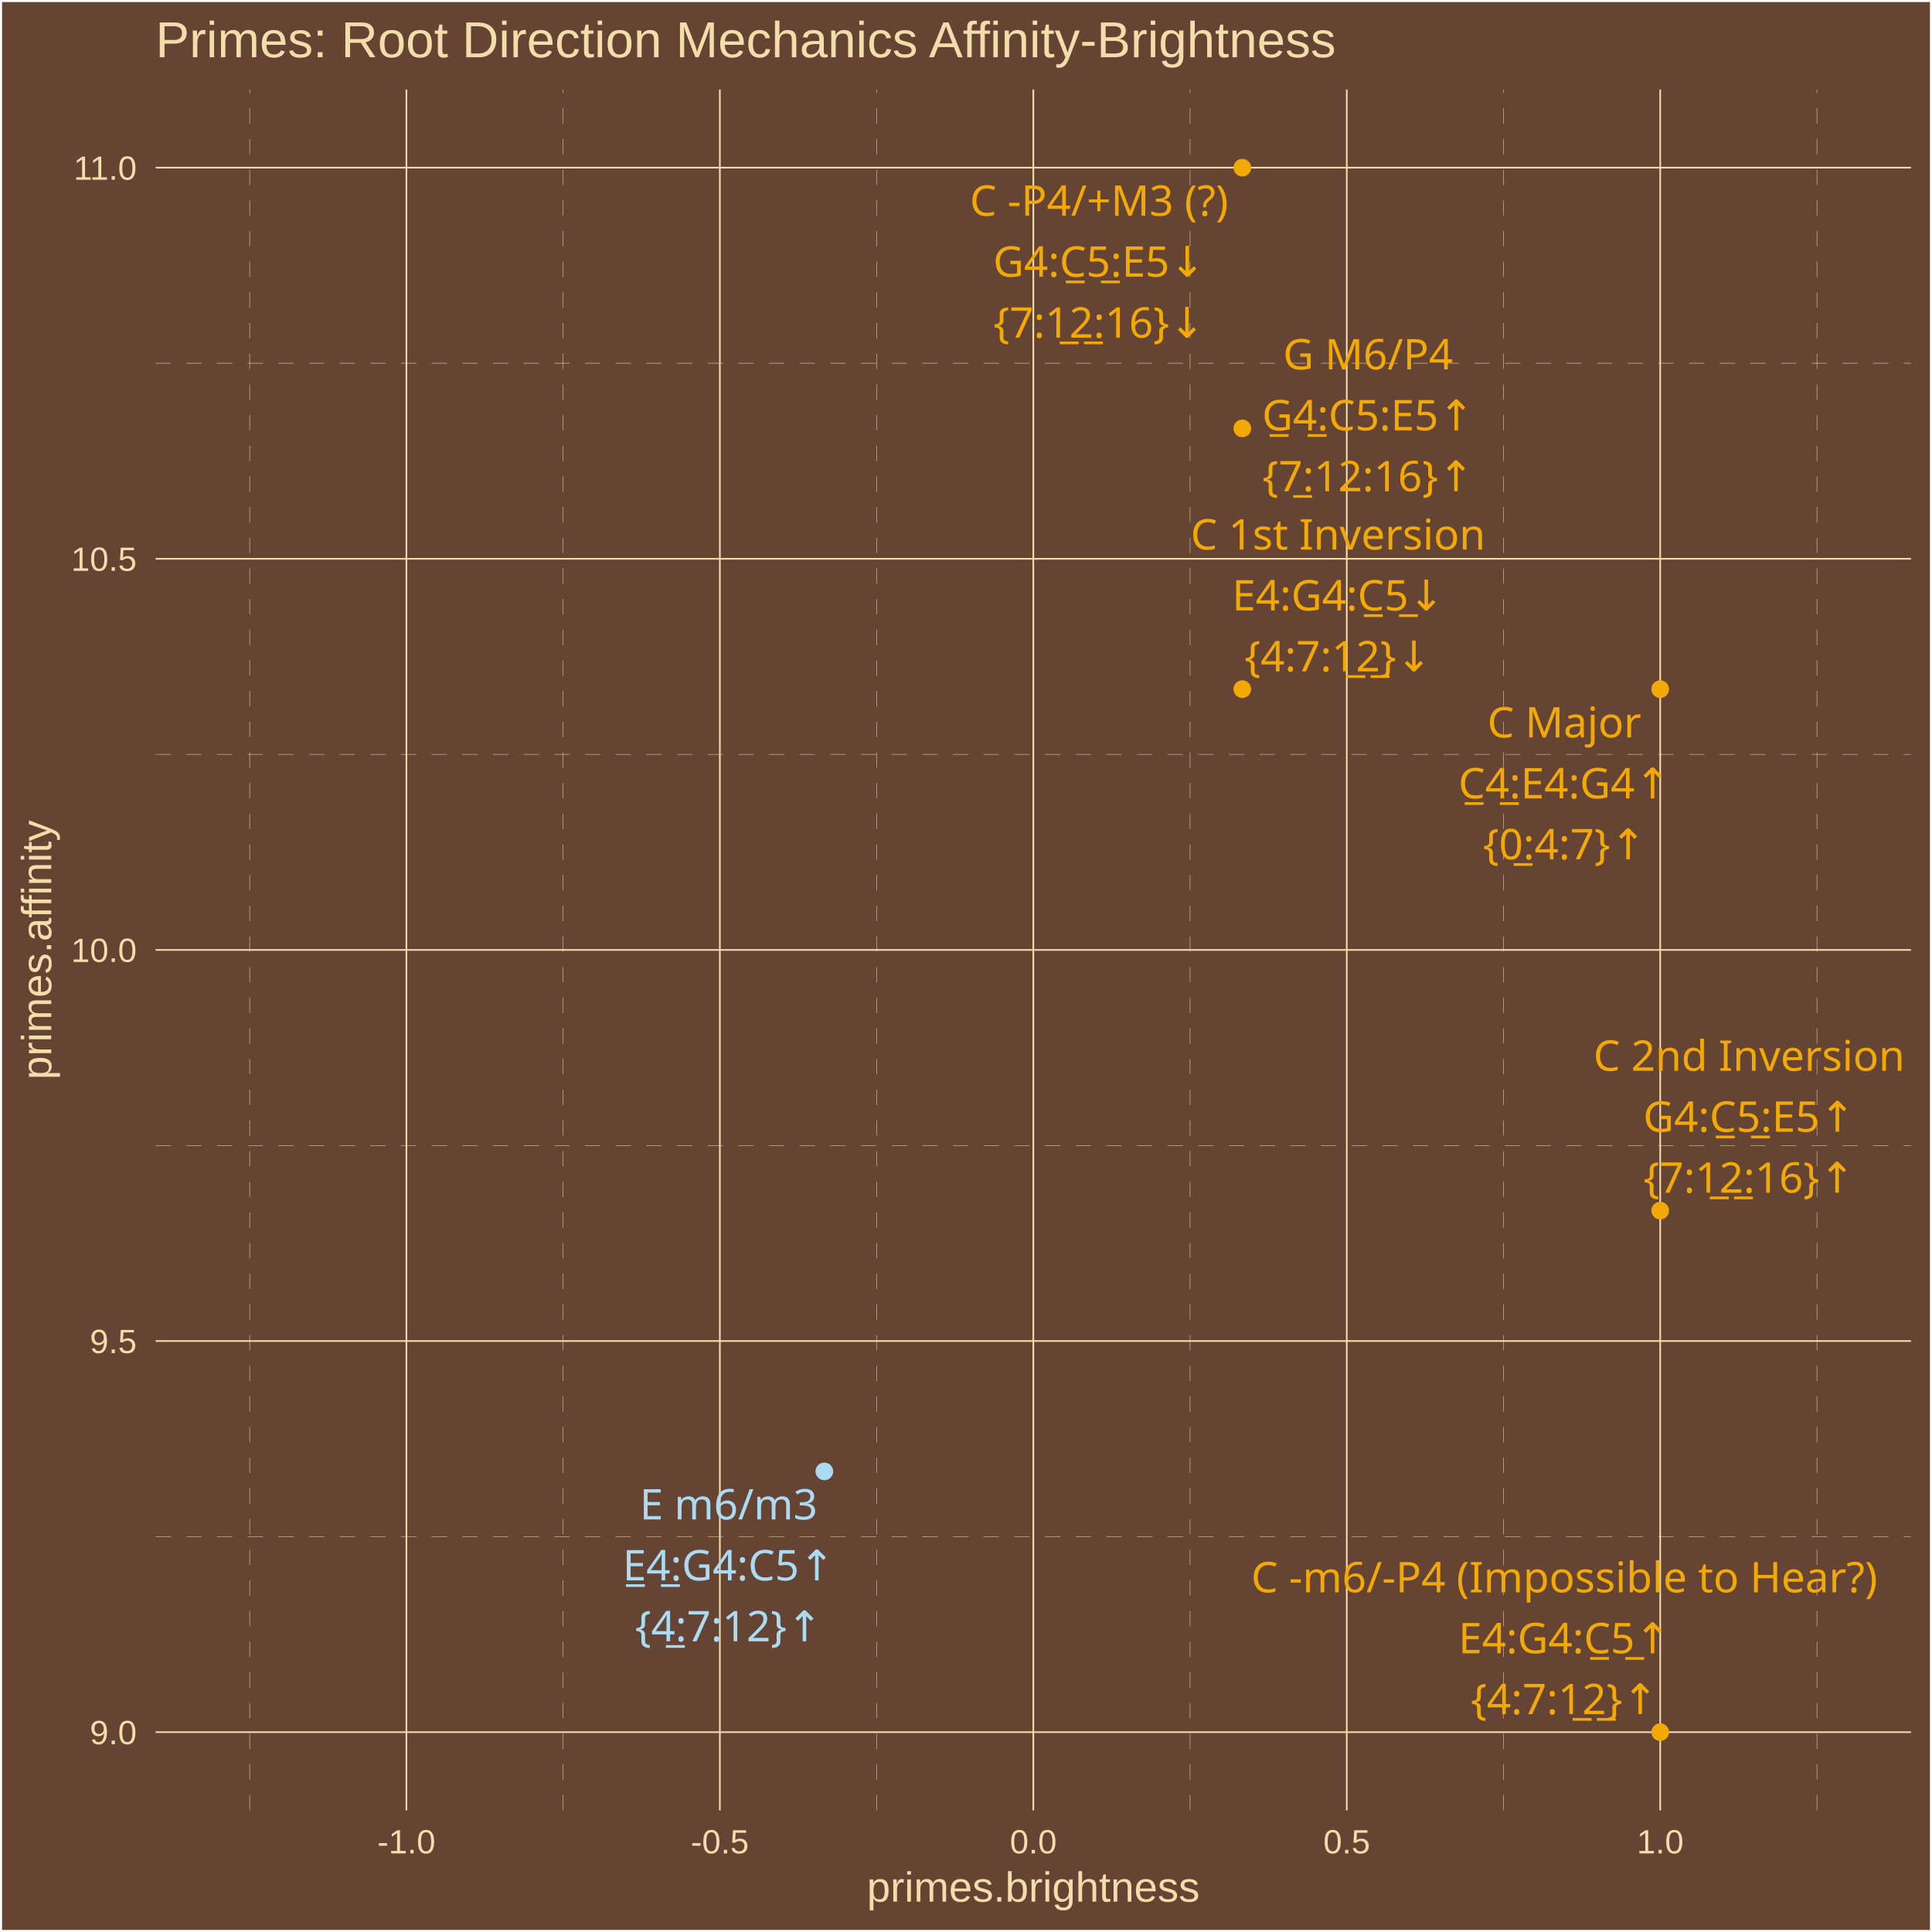
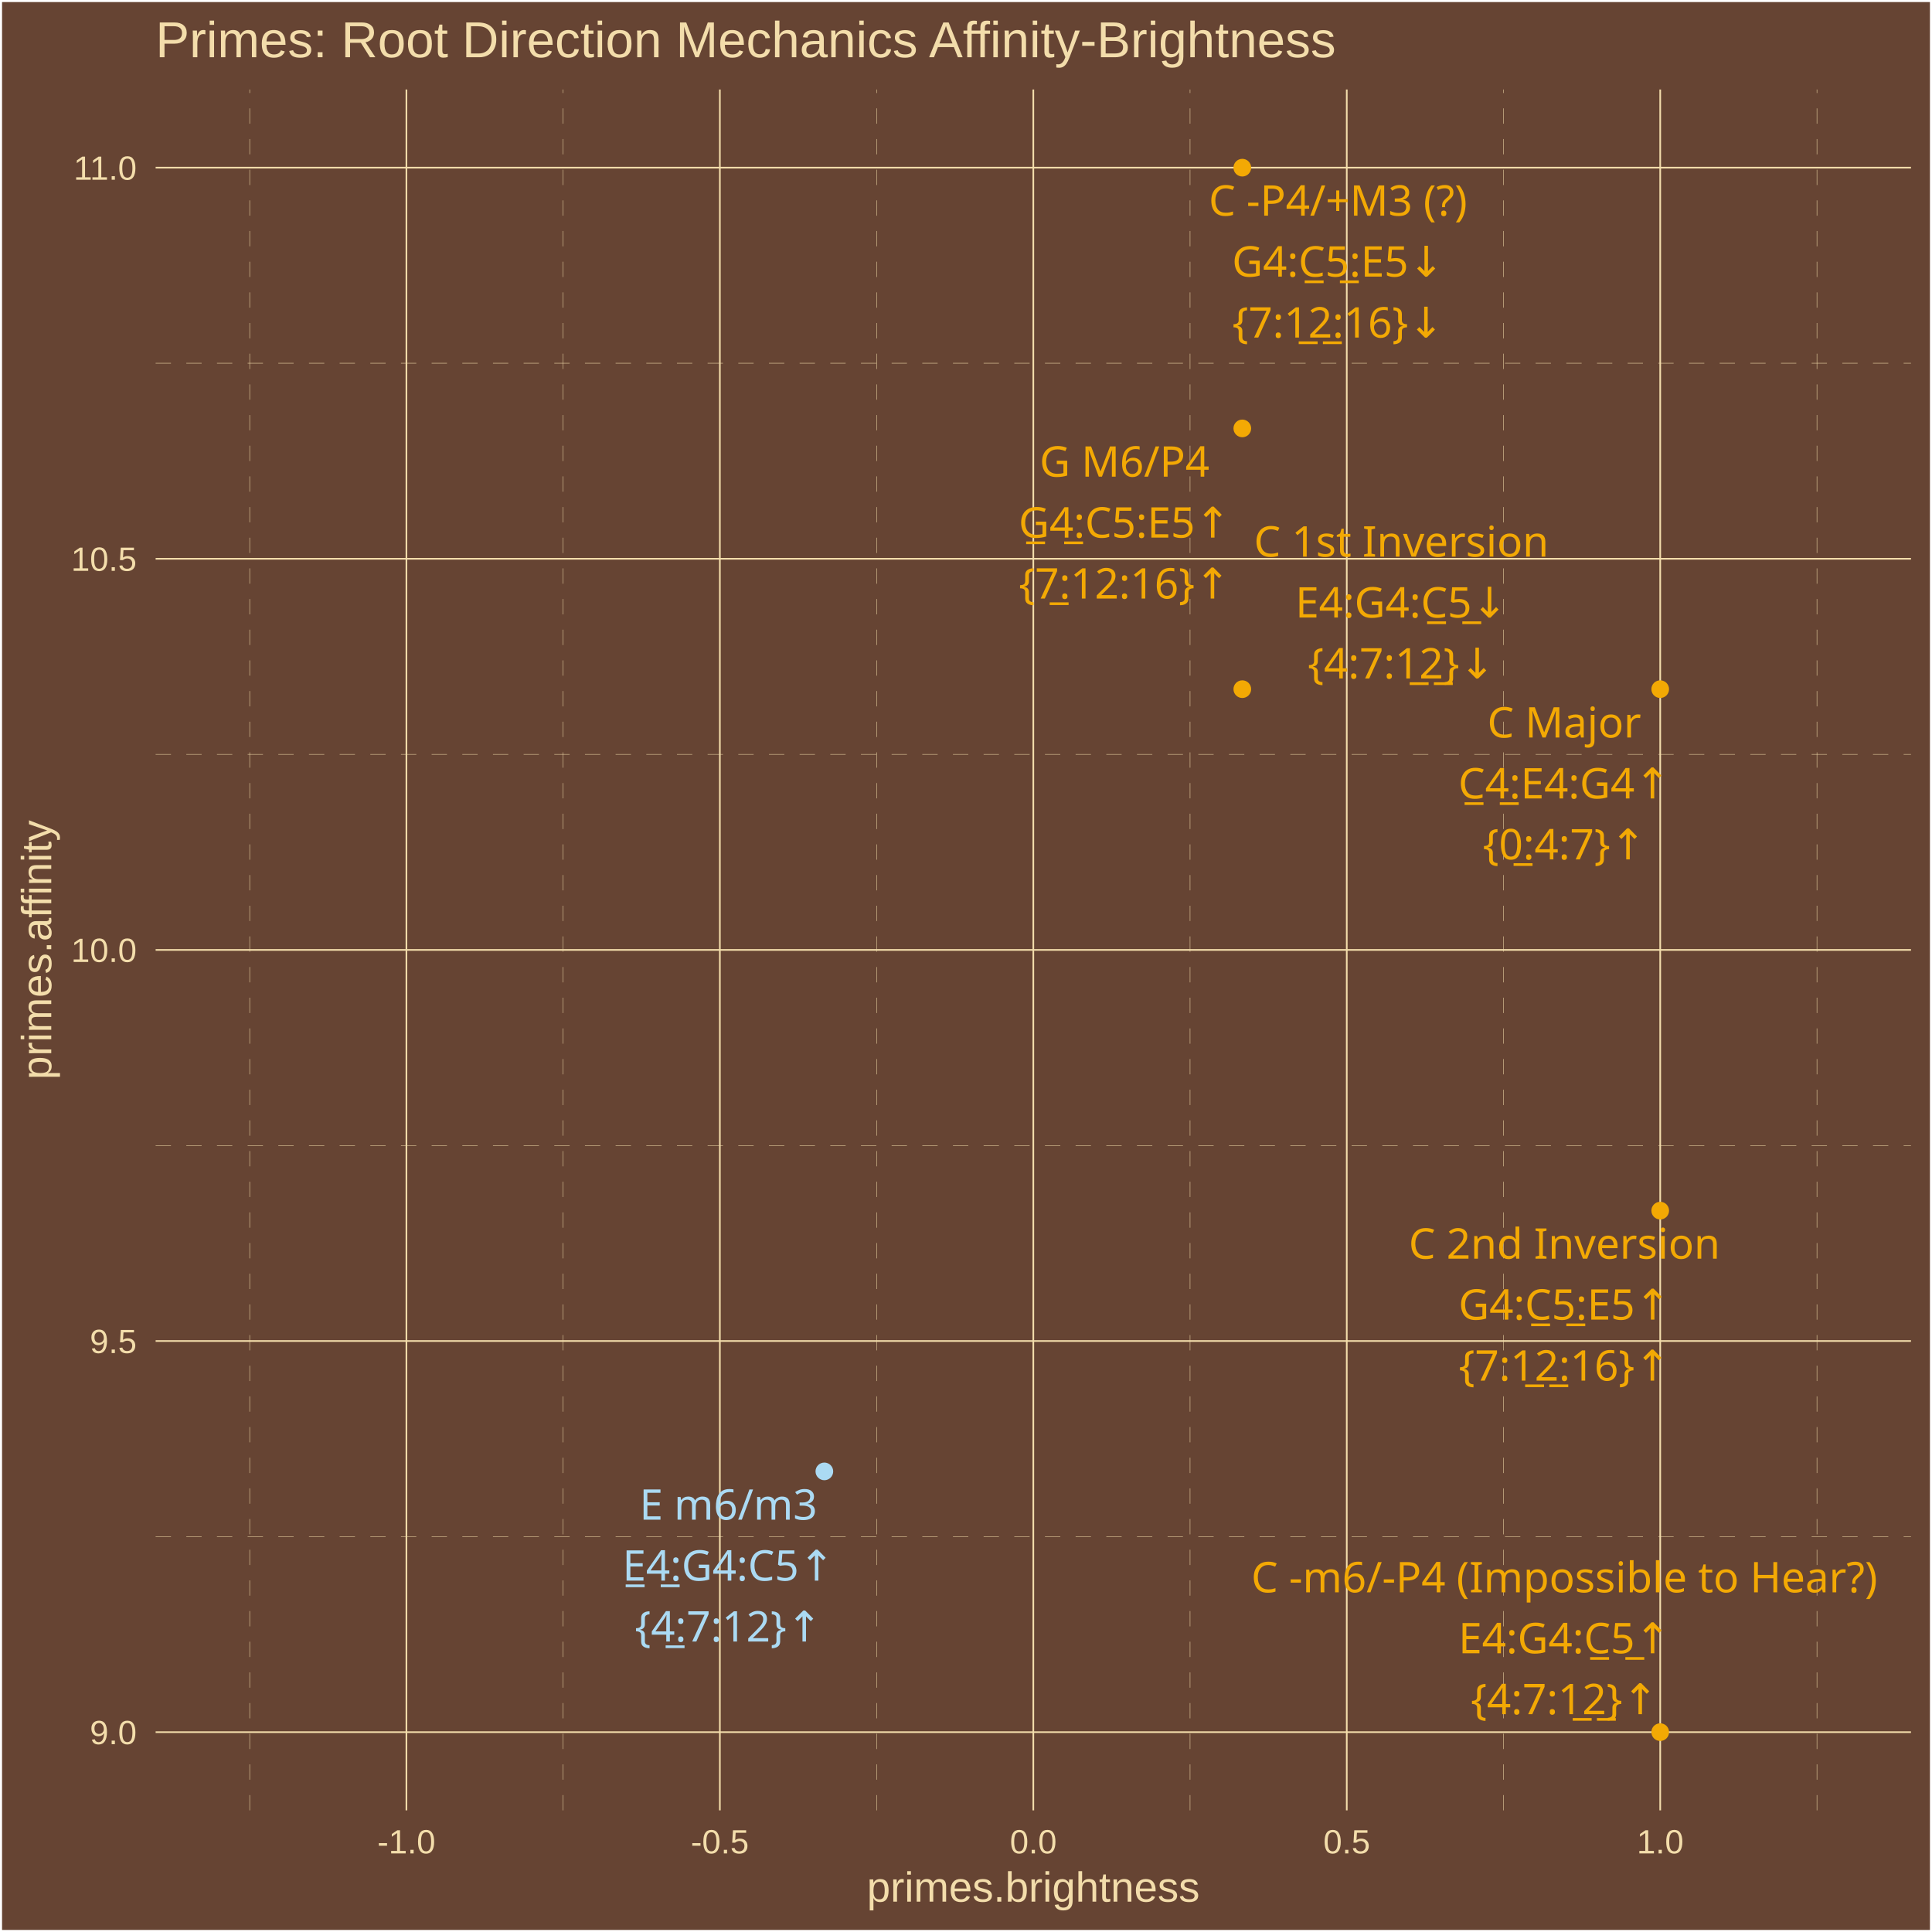
<svg xmlns="http://www.w3.org/2000/svg" class="svglite" width="504.00pt" height="504.00pt" viewBox="0 0 504.00 504.00">
  <defs>
    <style type="text/css">
    .svglite line, .svglite polyline, .svglite polygon, .svglite path, .svglite rect, .svglite circle {
      fill: none;
      stroke: #000000;
      stroke-linecap: round;
      stroke-linejoin: round;
      stroke-miterlimit: 10.00;
    }
    .svglite text {
      white-space: pre;
    }
  </style>
  </defs>
  <rect width="100%" height="100%" style="stroke: none; fill: #664433;" />
  <defs>
    <clipPath id="cpMC4wMHw1MDQuMDB8MC4wMHw1MDQuMDA=">
      <rect x="0.00" y="0.00" width="504.00" height="504.00" />
    </clipPath>
  </defs>
  <g clip-path="url(#cpMC4wMHw1MDQuMDB8MC4wMHw1MDQuMDA=)">
    <rect x="0.00" y="-0" width="504.00" height="504.00" style="stroke-width: 1.07; stroke: #FFFFFF; fill: #664433;" />
  </g>
  <defs>
    <clipPath id="cpNDAuNjB8NDk4LjUyfDIzLjM0fDQ3Mi4yNw==">
      <rect x="40.60" y="23.34" width="457.92" height="448.93" />
    </clipPath>
  </defs>
  <g clip-path="url(#cpNDAuNjB8NDk4LjUyfDIzLjM0fDQ3Mi4yNw==)">
    <rect x="40.60" y="23.34" width="457.92" height="448.93" style="stroke-width: 1.07; stroke: none; fill: #664433;" />
    <polyline points="40.60,400.85 498.52,400.85 " style="stroke-width: 0.11; stroke: #F3DDAB; stroke-dasharray: 4.00,4.00; stroke-linecap: butt;" />
    <polyline points="40.60,298.82 498.52,298.82 " style="stroke-width: 0.11; stroke: #F3DDAB; stroke-dasharray: 4.00,4.00; stroke-linecap: butt;" />
    <polyline points="40.60,196.79 498.52,196.79 " style="stroke-width: 0.11; stroke: #F3DDAB; stroke-dasharray: 4.00,4.00; stroke-linecap: butt;" />
    <polyline points="40.60,94.76 498.52,94.76 " style="stroke-width: 0.11; stroke: #F3DDAB; stroke-dasharray: 4.00,4.00; stroke-linecap: butt;" />
    <polyline points="65.14,472.27 65.14,23.34 " style="stroke-width: 0.11; stroke: #F3DDAB; stroke-dasharray: 4.00,4.00; stroke-linecap: butt;" />
    <polyline points="146.91,472.27 146.91,23.34 " style="stroke-width: 0.11; stroke: #F3DDAB; stroke-dasharray: 4.00,4.00; stroke-linecap: butt;" />
    <polyline points="228.68,472.27 228.68,23.34 " style="stroke-width: 0.11; stroke: #F3DDAB; stroke-dasharray: 4.00,4.00; stroke-linecap: butt;" />
    <polyline points="310.45,472.27 310.45,23.34 " style="stroke-width: 0.11; stroke: #F3DDAB; stroke-dasharray: 4.00,4.00; stroke-linecap: butt;" />
    <polyline points="392.22,472.27 392.22,23.34 " style="stroke-width: 0.11; stroke: #F3DDAB; stroke-dasharray: 4.00,4.00; stroke-linecap: butt;" />
    <polyline points="473.99,472.27 473.99,23.34 " style="stroke-width: 0.11; stroke: #F3DDAB; stroke-dasharray: 4.00,4.00; stroke-linecap: butt;" />
    <polyline points="40.60,451.86 498.52,451.86 " style="stroke-width: 0.43; stroke: #F3DDAB; stroke-linecap: butt;" />
    <polyline points="40.60,349.83 498.52,349.83 " style="stroke-width: 0.43; stroke: #F3DDAB; stroke-linecap: butt;" />
    <polyline points="40.60,247.80 498.52,247.80 " style="stroke-width: 0.43; stroke: #F3DDAB; stroke-linecap: butt;" />
    <polyline points="40.60,145.77 498.52,145.77 " style="stroke-width: 0.43; stroke: #F3DDAB; stroke-linecap: butt;" />
    <polyline points="40.60,43.74 498.52,43.74 " style="stroke-width: 0.43; stroke: #F3DDAB; stroke-linecap: butt;" />
    <polyline points="106.02,472.27 106.02,23.34 " style="stroke-width: 0.43; stroke: #F3DDAB; stroke-linecap: butt;" />
    <polyline points="187.79,472.27 187.79,23.34 " style="stroke-width: 0.43; stroke: #F3DDAB; stroke-linecap: butt;" />
    <polyline points="269.56,472.27 269.56,23.34 " style="stroke-width: 0.43; stroke: #F3DDAB; stroke-linecap: butt;" />
    <polyline points="351.33,472.27 351.33,23.34 " style="stroke-width: 0.43; stroke: #F3DDAB; stroke-linecap: butt;" />
    <polyline points="433.10,472.27 433.10,23.34 " style="stroke-width: 0.43; stroke: #F3DDAB; stroke-linecap: butt;" />
    <circle cx="433.10" cy="179.78" r="1.95" style="stroke-width: 0.71; stroke: #F3A904; fill: #F3A904;" />
    <circle cx="215.05" cy="383.84" r="1.95" style="stroke-width: 0.71; stroke: #ABDAF3; fill: #ABDAF3;" />
    <circle cx="324.08" cy="179.78" r="1.95" style="stroke-width: 0.71; stroke: #F3A904; fill: #F3A904;" />
    <circle cx="324.08" cy="111.76" r="1.95" style="stroke-width: 0.71; stroke: #F3A904; fill: #F3A904;" />
    <circle cx="433.10" cy="315.82" r="1.95" style="stroke-width: 0.71; stroke: #F3A904; fill: #F3A904;" />
    <circle cx="324.08" cy="43.74" r="1.95" style="stroke-width: 0.71; stroke: #F3A904; fill: #F3A904;" />
    <circle cx="433.10" cy="451.86" r="1.95" style="stroke-width: 0.71; stroke: #F3A904; fill: #F3A904;" />
-     <text x="408.08" y="192.38" text-anchor="middle" style="font-size: 11.04px;fill: #F3A904; font-family: &quot;Arial Unicode MS&quot;;" textLength="38.61px" lengthAdjust="spacingAndGlyphs">C Major</text>
-     <text x="408.08" y="208.27" text-anchor="middle" style="font-size: 11.04px;fill: #F3A904; font-family: &quot;Arial Unicode MS&quot;;" textLength="56.30px" lengthAdjust="spacingAndGlyphs">C̲4̲:E4:G4↑</text>
-     <text x="408.08" y="224.17" text-anchor="middle" style="font-size: 11.04px;fill: #F3A904; font-family: &quot;Arial Unicode MS&quot;;" textLength="39.77px" lengthAdjust="spacingAndGlyphs">{0̲:4:7}↑</text>
-     <text x="190.07" y="396.38" text-anchor="middle" style="font-size: 11.04px;fill: #ABDAF3; font-family: &quot;Arial Unicode MS&quot;;" textLength="44.14px" lengthAdjust="spacingAndGlyphs">E m6/m3</text>
-     <text x="190.07" y="412.28" text-anchor="middle" style="font-size: 11.04px;fill: #ABDAF3; font-family: &quot;Arial Unicode MS&quot;;" textLength="56.30px" lengthAdjust="spacingAndGlyphs">E̲4̲:G4:C5↑</text>
-     <text x="190.07" y="428.17" text-anchor="middle" style="font-size: 11.04px;fill: #ABDAF3; font-family: &quot;Arial Unicode MS&quot;;" textLength="45.91px" lengthAdjust="spacingAndGlyphs">{4̲:7:12}↑</text>
-     <text x="349.05" y="143.35" text-anchor="middle" style="font-size: 11.04px;fill: #F3A904; font-family: &quot;Arial Unicode MS&quot;;" textLength="73.57px" lengthAdjust="spacingAndGlyphs">C 1st Inversion</text>
-     <text x="349.05" y="159.25" text-anchor="middle" style="font-size: 11.04px;fill: #F3A904; font-family: &quot;Arial Unicode MS&quot;;" textLength="56.30px" lengthAdjust="spacingAndGlyphs">E4:G4:C̲5̲↓</text>
-     <text x="349.05" y="175.14" text-anchor="middle" style="font-size: 11.04px;fill: #F3A904; font-family: &quot;Arial Unicode MS&quot;;" textLength="45.91px" lengthAdjust="spacingAndGlyphs">{4:7:1̲2̲}↓</text>
-     <text x="356.87" y="96.37" text-anchor="middle" style="font-size: 11.04px;fill: #F3A904; font-family: &quot;Arial Unicode MS&quot;;" textLength="43.53px" lengthAdjust="spacingAndGlyphs">G M6/P4</text>
-     <text x="356.87" y="112.26" text-anchor="middle" style="font-size: 11.04px;fill: #F3A904; font-family: &quot;Arial Unicode MS&quot;;" textLength="56.30px" lengthAdjust="spacingAndGlyphs">G̲4̲:C5:E5↑</text>
-     <text x="356.87" y="128.16" text-anchor="middle" style="font-size: 11.04px;fill: #F3A904; font-family: &quot;Arial Unicode MS&quot;;" textLength="52.04px" lengthAdjust="spacingAndGlyphs">{7̲:12:16}↑</text>
-     <text x="456.29" y="279.34" text-anchor="middle" style="font-size: 11.04px;fill: #F3A904; font-family: &quot;Arial Unicode MS&quot;;" textLength="77.26px" lengthAdjust="spacingAndGlyphs">C 2nd Inversion</text>
-     <text x="456.29" y="295.24" text-anchor="middle" style="font-size: 11.04px;fill: #F3A904; font-family: &quot;Arial Unicode MS&quot;;" textLength="56.30px" lengthAdjust="spacingAndGlyphs">G4:C̲5̲:E5↑</text>
-     <text x="456.29" y="311.14" text-anchor="middle" style="font-size: 11.04px;fill: #F3A904; font-family: &quot;Arial Unicode MS&quot;;" textLength="52.04px" lengthAdjust="spacingAndGlyphs">{7:1̲2̲:16}↑</text>
-     <text x="286.71" y="56.29" text-anchor="middle" style="font-size: 11.04px;fill: #F3A904; font-family: &quot;Arial Unicode MS&quot;;" textLength="69.57px" lengthAdjust="spacingAndGlyphs">C -P4/+M3 (?)</text>
-     <text x="286.71" y="72.19" text-anchor="middle" style="font-size: 11.04px;fill: #F3A904; font-family: &quot;Arial Unicode MS&quot;;" textLength="56.30px" lengthAdjust="spacingAndGlyphs">G4:C̲5̲:E5↓</text>
-     <text x="286.71" y="88.09" text-anchor="middle" style="font-size: 11.04px;fill: #F3A904; font-family: &quot;Arial Unicode MS&quot;;" textLength="52.04px" lengthAdjust="spacingAndGlyphs">{7:1̲2̲:16}↓</text>
-     <text x="408.08" y="415.39" text-anchor="middle" style="font-size: 11.04px;fill: #F3A904; font-family: &quot;Arial Unicode MS&quot;;" textLength="158.76px" lengthAdjust="spacingAndGlyphs">C -m6/-P4 (Impossible to Hear?)</text>
-     <text x="408.08" y="431.29" text-anchor="middle" style="font-size: 11.04px;fill: #F3A904; font-family: &quot;Arial Unicode MS&quot;;" textLength="56.30px" lengthAdjust="spacingAndGlyphs">E4:G4:C̲5̲↑</text>
-     <text x="408.08" y="447.18" text-anchor="middle" style="font-size: 11.04px;fill: #F3A904; font-family: &quot;Arial Unicode MS&quot;;" textLength="45.91px" lengthAdjust="spacingAndGlyphs">{4:7:1̲2̲}↑</text>
+     <text x="408.06" y="192.40" text-anchor="middle" style="font-size: 11.04px;fill: #F3A904; font-family: &quot;Arial Unicode MS&quot;;" textLength="38.61px" lengthAdjust="spacingAndGlyphs">C Major</text>
+     <text x="408.06" y="208.29" text-anchor="middle" style="font-size: 11.04px;fill: #F3A904; font-family: &quot;Arial Unicode MS&quot;;" textLength="56.30px" lengthAdjust="spacingAndGlyphs">C̲4̲:E4:G4↑</text>
+     <text x="408.06" y="224.19" text-anchor="middle" style="font-size: 11.04px;fill: #F3A904; font-family: &quot;Arial Unicode MS&quot;;" textLength="39.77px" lengthAdjust="spacingAndGlyphs">{0̲:4:7}↑</text>
+     <text x="190.01" y="396.44" text-anchor="middle" style="font-size: 11.04px;fill: #ABDAF3; font-family: &quot;Arial Unicode MS&quot;;" textLength="44.14px" lengthAdjust="spacingAndGlyphs">E m6/m3</text>
+     <text x="190.01" y="412.34" text-anchor="middle" style="font-size: 11.04px;fill: #ABDAF3; font-family: &quot;Arial Unicode MS&quot;;" textLength="56.30px" lengthAdjust="spacingAndGlyphs">E̲4̲:G4:C5↑</text>
+     <text x="190.01" y="428.23" text-anchor="middle" style="font-size: 11.04px;fill: #ABDAF3; font-family: &quot;Arial Unicode MS&quot;;" textLength="45.91px" lengthAdjust="spacingAndGlyphs">{4̲:7:12}↑</text>
+     <text x="365.56" y="145.20" text-anchor="middle" style="font-size: 11.04px;fill: #F3A904; font-family: &quot;Arial Unicode MS&quot;;" textLength="73.57px" lengthAdjust="spacingAndGlyphs">C 1st Inversion</text>
+     <text x="365.56" y="161.10" text-anchor="middle" style="font-size: 11.04px;fill: #F3A904; font-family: &quot;Arial Unicode MS&quot;;" textLength="56.30px" lengthAdjust="spacingAndGlyphs">E4:G4:C̲5̲↓</text>
+     <text x="365.56" y="176.99" text-anchor="middle" style="font-size: 11.04px;fill: #F3A904; font-family: &quot;Arial Unicode MS&quot;;" textLength="45.91px" lengthAdjust="spacingAndGlyphs">{4:7:1̲2̲}↓</text>
+     <text x="293.35" y="124.35" text-anchor="middle" style="font-size: 11.04px;fill: #F3A904; font-family: &quot;Arial Unicode MS&quot;;" textLength="43.53px" lengthAdjust="spacingAndGlyphs">G M6/P4</text>
+     <text x="293.35" y="140.25" text-anchor="middle" style="font-size: 11.04px;fill: #F3A904; font-family: &quot;Arial Unicode MS&quot;;" textLength="56.30px" lengthAdjust="spacingAndGlyphs">G̲4̲:C5:E5↑</text>
+     <text x="293.35" y="156.14" text-anchor="middle" style="font-size: 11.04px;fill: #F3A904; font-family: &quot;Arial Unicode MS&quot;;" textLength="52.04px" lengthAdjust="spacingAndGlyphs">{7̲:12:16}↑</text>
+     <text x="408.11" y="328.36" text-anchor="middle" style="font-size: 11.04px;fill: #F3A904; font-family: &quot;Arial Unicode MS&quot;;" textLength="77.26px" lengthAdjust="spacingAndGlyphs">C 2nd Inversion</text>
+     <text x="408.11" y="344.26" text-anchor="middle" style="font-size: 11.04px;fill: #F3A904; font-family: &quot;Arial Unicode MS&quot;;" textLength="56.30px" lengthAdjust="spacingAndGlyphs">G4:C̲5̲:E5↑</text>
+     <text x="408.11" y="360.16" text-anchor="middle" style="font-size: 11.04px;fill: #F3A904; font-family: &quot;Arial Unicode MS&quot;;" textLength="52.04px" lengthAdjust="spacingAndGlyphs">{7:1̲2̲:16}↑</text>
+     <text x="349.04" y="56.26" text-anchor="middle" style="font-size: 11.04px;fill: #F3A904; font-family: &quot;Arial Unicode MS&quot;;" textLength="69.57px" lengthAdjust="spacingAndGlyphs">C -P4/+M3 (?)</text>
+     <text x="349.04" y="72.16" text-anchor="middle" style="font-size: 11.04px;fill: #F3A904; font-family: &quot;Arial Unicode MS&quot;;" textLength="56.30px" lengthAdjust="spacingAndGlyphs">G4:C̲5̲:E5↓</text>
+     <text x="349.04" y="88.06" text-anchor="middle" style="font-size: 11.04px;fill: #F3A904; font-family: &quot;Arial Unicode MS&quot;;" textLength="52.04px" lengthAdjust="spacingAndGlyphs">{7:1̲2̲:16}↓</text>
+     <text x="408.09" y="415.39" text-anchor="middle" style="font-size: 11.04px;fill: #F3A904; font-family: &quot;Arial Unicode MS&quot;;" textLength="158.76px" lengthAdjust="spacingAndGlyphs">C -m6/-P4 (Impossible to Hear?)</text>
+     <text x="408.09" y="431.29" text-anchor="middle" style="font-size: 11.04px;fill: #F3A904; font-family: &quot;Arial Unicode MS&quot;;" textLength="56.30px" lengthAdjust="spacingAndGlyphs">E4:G4:C̲5̲↑</text>
+     <text x="408.09" y="447.18" text-anchor="middle" style="font-size: 11.04px;fill: #F3A904; font-family: &quot;Arial Unicode MS&quot;;" textLength="45.91px" lengthAdjust="spacingAndGlyphs">{4:7:1̲2̲}↑</text>
  </g>
  <g clip-path="url(#cpMC4wMHw1MDQuMDB8MC4wMHw1MDQuMDA=)">
    <text x="35.67" y="455.01" text-anchor="end" style="font-size: 8.80px;fill: #F3DDAB; font-family: &quot;Arial&quot;;" textLength="12.23px" lengthAdjust="spacingAndGlyphs">9.0</text>
    <text x="35.67" y="352.98" text-anchor="end" style="font-size: 8.80px;fill: #F3DDAB; font-family: &quot;Arial&quot;;" textLength="12.23px" lengthAdjust="spacingAndGlyphs">9.5</text>
    <text x="35.67" y="250.95" text-anchor="end" style="font-size: 8.80px;fill: #F3DDAB; font-family: &quot;Arial&quot;;" textLength="17.13px" lengthAdjust="spacingAndGlyphs">10.0</text>
    <text x="35.67" y="148.92" text-anchor="end" style="font-size: 8.80px;fill: #F3DDAB; font-family: &quot;Arial&quot;;" textLength="17.13px" lengthAdjust="spacingAndGlyphs">10.5</text>
    <text x="35.67" y="46.90" text-anchor="end" style="font-size: 8.80px;fill: #F3DDAB; font-family: &quot;Arial&quot;;" textLength="17.13px" lengthAdjust="spacingAndGlyphs">11.0</text>
    <text x="106.02" y="483.50" text-anchor="middle" style="font-size: 8.80px;fill: #F3DDAB; font-family: &quot;Arial&quot;;" textLength="15.16px" lengthAdjust="spacingAndGlyphs">-1.0</text>
    <text x="187.79" y="483.50" text-anchor="middle" style="font-size: 8.80px;fill: #F3DDAB; font-family: &quot;Arial&quot;;" textLength="15.16px" lengthAdjust="spacingAndGlyphs">-0.5</text>
    <text x="269.56" y="483.50" text-anchor="middle" style="font-size: 8.80px;fill: #F3DDAB; font-family: &quot;Arial&quot;;" textLength="12.23px" lengthAdjust="spacingAndGlyphs">0.0</text>
    <text x="351.33" y="483.50" text-anchor="middle" style="font-size: 8.80px;fill: #F3DDAB; font-family: &quot;Arial&quot;;" textLength="12.23px" lengthAdjust="spacingAndGlyphs">0.5</text>
    <text x="433.10" y="483.50" text-anchor="middle" style="font-size: 8.80px;fill: #F3DDAB; font-family: &quot;Arial&quot;;" textLength="12.23px" lengthAdjust="spacingAndGlyphs">1.0</text>
    <text x="269.56" y="496.09" text-anchor="middle" style="font-size: 11.00px;fill: #F3DDAB; font-family: &quot;Arial&quot;;" textLength="86.82px" lengthAdjust="spacingAndGlyphs">primes.brightness</text>
    <text transform="translate(13.37,247.80) rotate(-90)" text-anchor="middle" style="font-size: 11.00px;fill: #F3DDAB; font-family: &quot;Arial&quot;;" textLength="67.85px" lengthAdjust="spacingAndGlyphs">primes.affinity</text>
    <text x="40.60" y="14.94" style="font-size: 13.20px;fill: #F3DDAB; font-family: &quot;Arial&quot;;" textLength="308.63px" lengthAdjust="spacingAndGlyphs">Primes: Root Direction Mechanics Affinity-Brightness</text>
  </g>
</svg>
